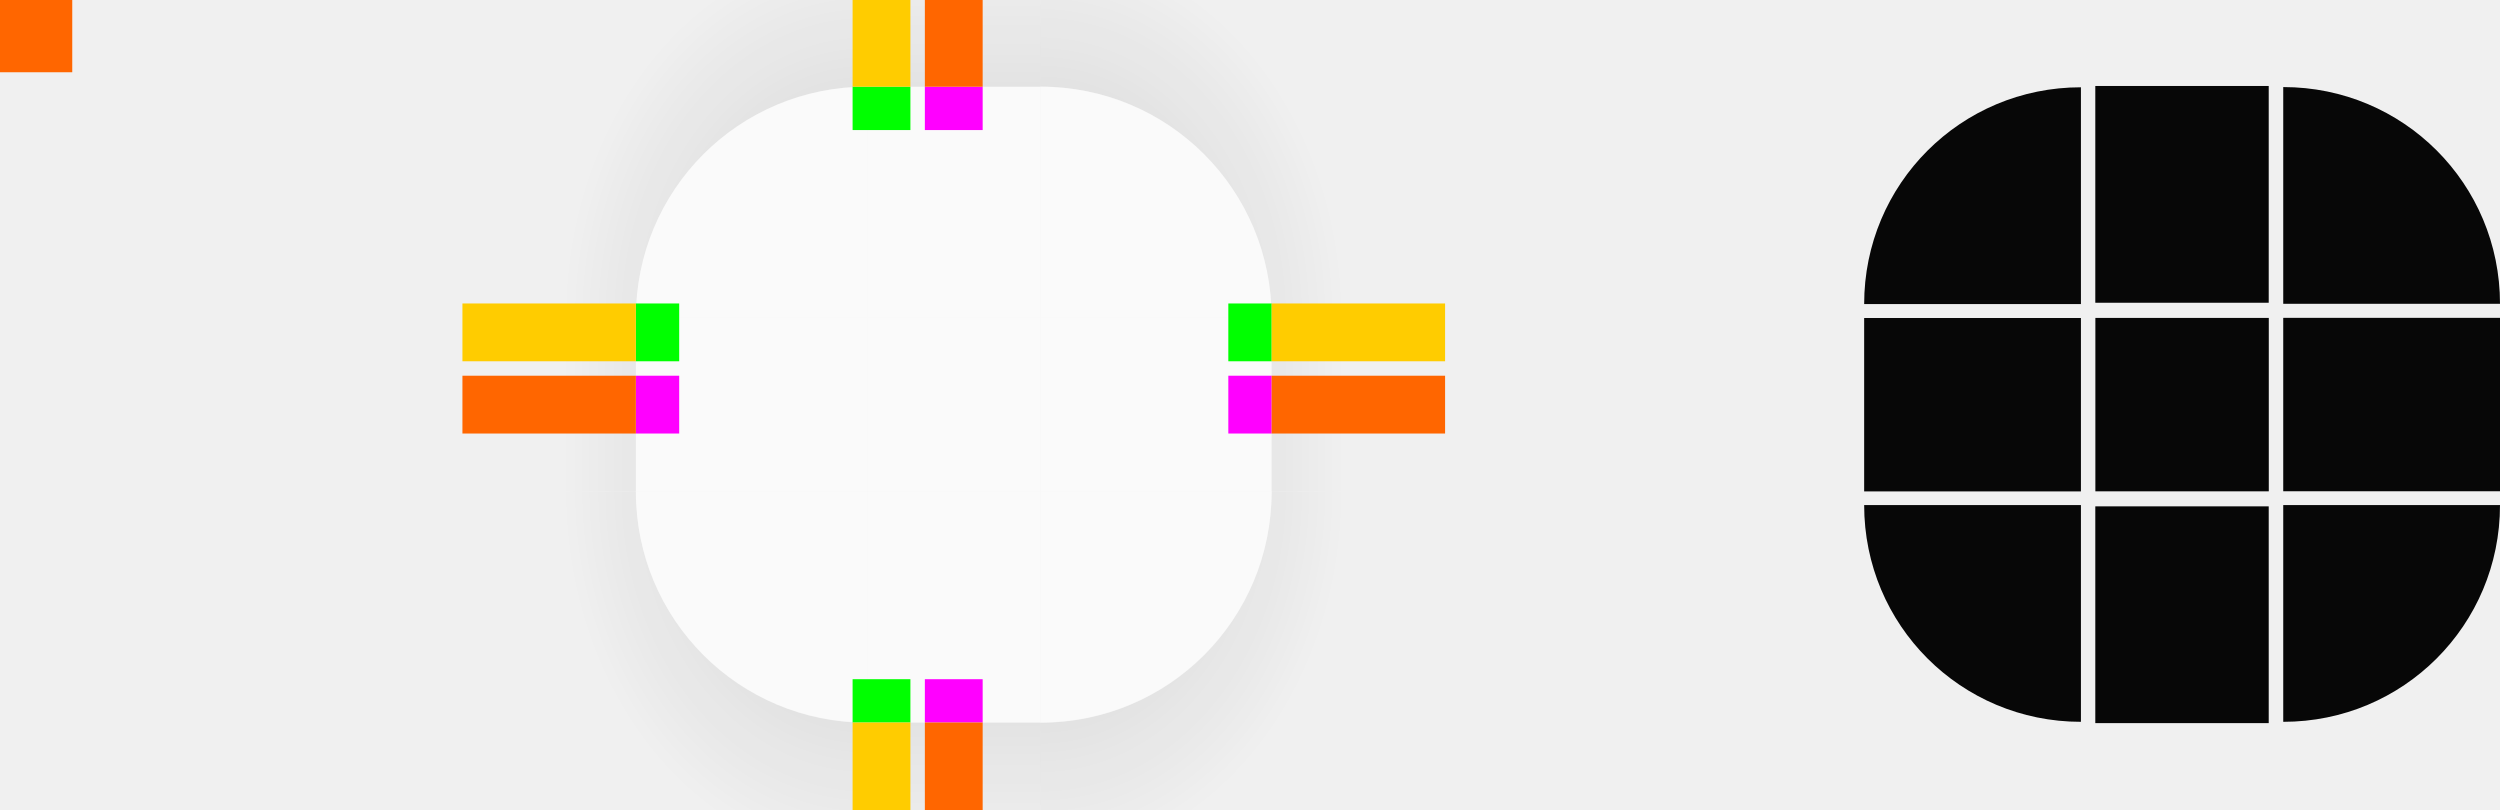
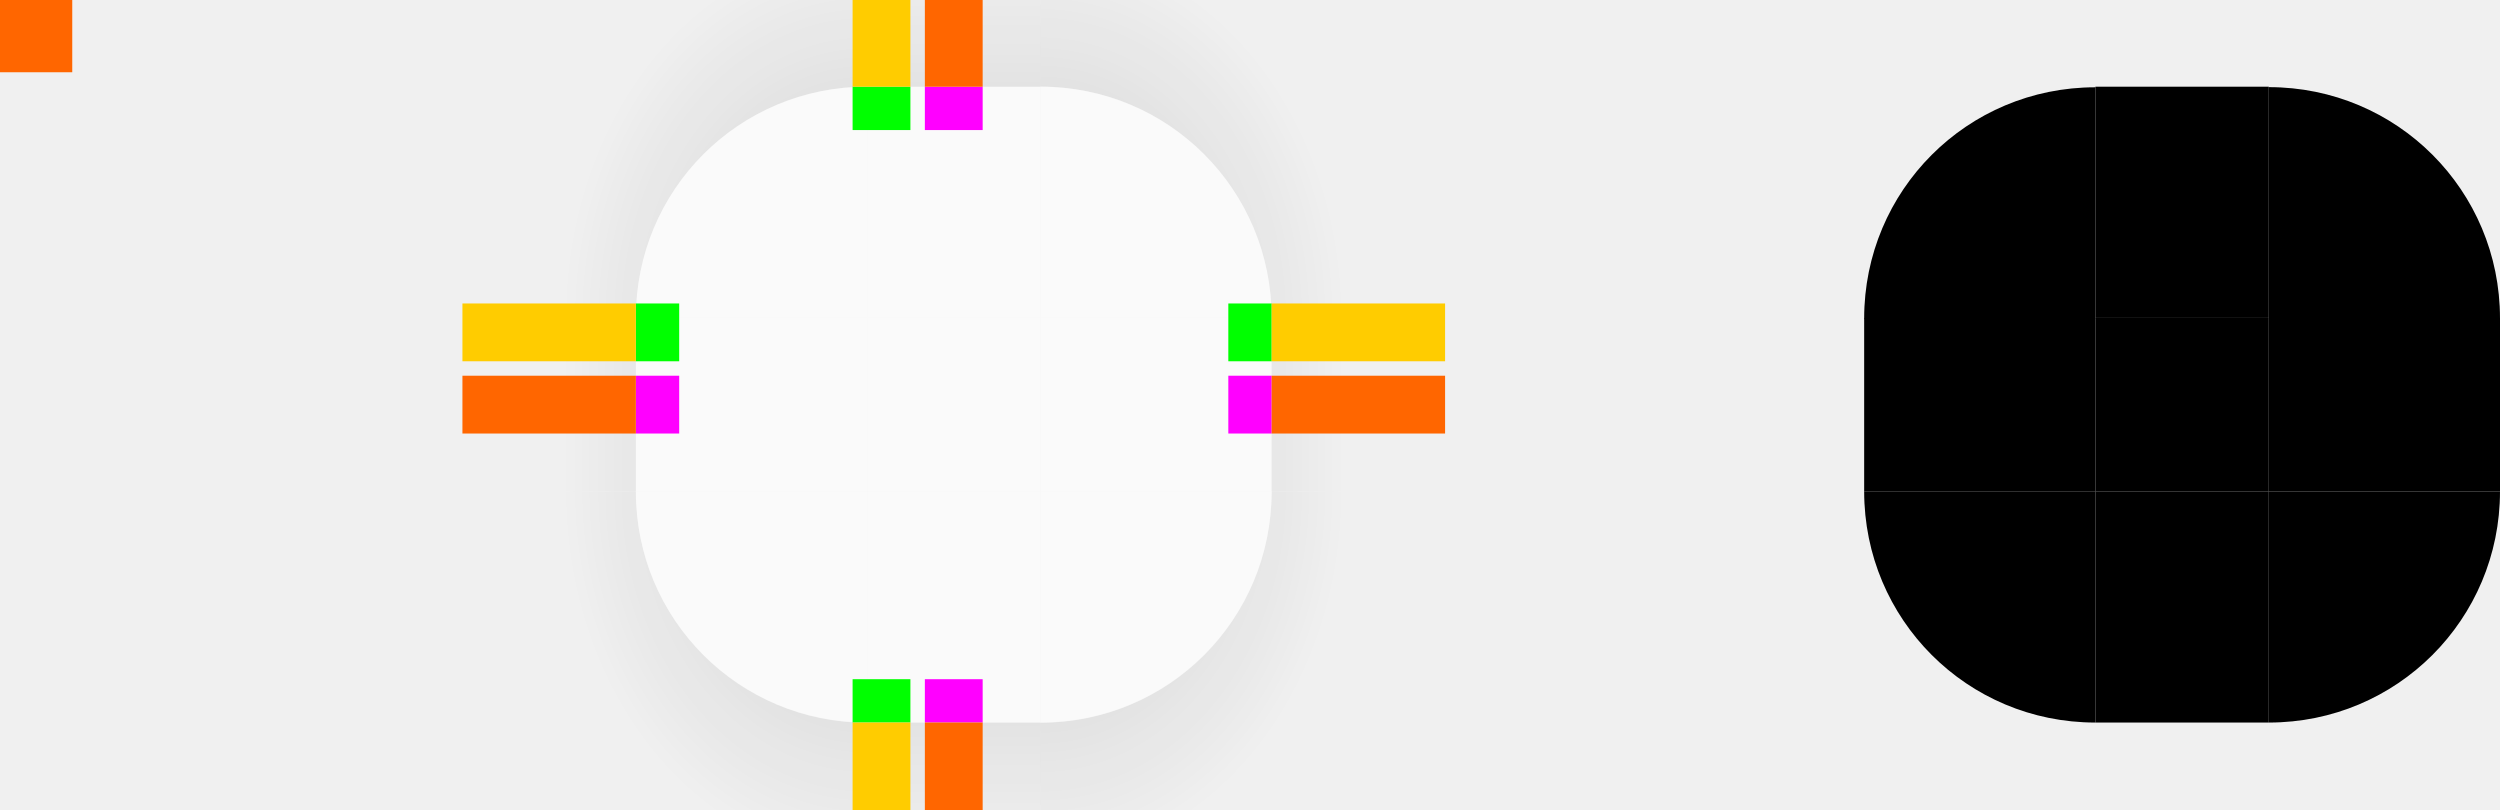
<svg xmlns="http://www.w3.org/2000/svg" xmlns:xlink="http://www.w3.org/1999/xlink" width="173" height="56" version="1.1" viewBox="0 0 173 56" id="svg118">
  <defs id="defs16">
    <style id="current-color-scheme" type="text/css">.ColorScheme-Text {
        color:#31363b;
        stop-color:#31363b;
      }
      .ColorScheme-Background {
        color:#eff0f1;
        stop-color:#eff0f1;
      }
      .ColorScheme-Highlight {
        color:#3281ea;
        stop-color:#3281ea;
      }
      .ColorScheme-ViewText {
        color:#31363b;
        stop-color:#31363b;
      }
      .ColorScheme-ViewBackground {
        color:#fcfcfc;
        stop-color:#fcfcfc;
      }
      .ColorScheme-ViewHover {
        color:#93cee9;
        stop-color:#93cee9;
      }
      .ColorScheme-ViewFocus{
        color:#3281ea;
        stop-color:#3281ea;
      }
      .ColorScheme-ButtonText {
        color:#31363b;
        stop-color:#31363b;
      }
      .ColorScheme-ButtonBackground {
        color:#eff0f1;
        stop-color:#eff0f1;
      }
      .ColorScheme-ButtonHover {
        color:#93cee9;
        stop-color:#93cee9;
      }
      .ColorScheme-ButtonFocus{
        color:#3281ea;
        stop-color:#3281ea;
      }</style>
    <linearGradient id="linearGradient4270">
      <stop stop-opacity=".667" offset="0" id="stop3" />
      <stop stop-opacity="0" offset="1" id="stop5" />
    </linearGradient>
    <radialGradient id="radialGradient1031" cx="77" cy="12" r="6" gradientTransform="matrix(2.1609e-5 4.2778 -3.5 1.768e-5 114 -295.39)" gradientUnits="userSpaceOnUse" xlink:href="#linearGradient4270" />
    <radialGradient id="radialGradient1025" cx="77" cy="12" r="6" gradientTransform="matrix(-2.1609e-5 4.2778 3.5 1.768e-5 18.002 -295.39)" gradientUnits="userSpaceOnUse" xlink:href="#linearGradient4270" />
    <radialGradient id="radialGradient1019" cx="77" cy="12" r="6" gradientTransform="matrix(2.1609e-5 -4.2778 -3.5 -1.768e-5 114 351.39)" gradientUnits="userSpaceOnUse" xlink:href="#linearGradient4270" />
    <linearGradient id="linearGradient4950" x1="49" x2="59.5" y1="932.36" y2="932.36" gradientTransform="matrix(.85714 0 0 1 8.9999 0)" gradientUnits="userSpaceOnUse" xlink:href="#linearGradient4270" />
    <linearGradient id="linearGradient4948" x1="-21" x2="-10.5" y1="932.36" y2="932.36" gradientTransform="matrix(.85714 0 0 1 -1 0)" gradientUnits="userSpaceOnUse" xlink:href="#linearGradient4270" />
    <linearGradient id="linearGradient4934" x1="946.36" x2="958.86" y1="-35" y2="-35" gradientTransform="matrix(.85714 0 0 1 137.2 0)" gradientUnits="userSpaceOnUse" xlink:href="#linearGradient4270" />
    <radialGradient id="radialGradient994" cx="77" cy="12" r="6" gradientTransform="matrix(-2.1609e-5 -4.2778 3.5 -1.768e-5 18.002 351.39)" gradientUnits="userSpaceOnUse" xlink:href="#linearGradient4270" />
    <linearGradient id="linearGradient4920" x1="-918.36" x2="-905.86" y1="-35" y2="-35" gradientTransform="matrix(1.2857 0 0 1 264.4 0)" gradientUnits="userSpaceOnUse" xlink:href="#linearGradient4270" />
  </defs>
  <g id="shadow-topleft" transform="matrix(1.1667 0 0 1.1667 64.667 -1086.8)" opacity=".25">
    <path transform="matrix(.85715 0 0 .85715 -55.429 931.51)" d="m32-6v28h12c0-8.864 7.136-16 16-16v-12h-28z" fill="url(#radialGradient994)" fill-rule="evenodd" opacity=".9" id="path18" />
  </g>
  <g id="shadow-topright" transform="matrix(-1.1667 0 0 1.1667 67.333 -1086.8)" opacity=".25">
    <path transform="matrix(-.85714 0 0 .85714 57.714 931.51)" d="m72-6v12c8.864 0 16 7.136 16 16h12v-28h-28z" fill="url(#radialGradient1019)" fill-rule="evenodd" opacity=".9" id="path21" />
  </g>
  <g id="shadow-bottomright" transform="matrix(-1.1667 0 0 -1.1667 67.333 1142.8)" opacity=".25">
    <path transform="matrix(-.85714 0 0 -.85714 57.714 979.5)" d="m88 34c0 8.864-7.136 16-16 16v12h28v-28h-12z" fill="url(#radialGradient1031)" fill-rule="evenodd" opacity=".9" id="path24" />
  </g>
  <g id="shadow-bottomleft" transform="matrix(1.1667 0 0 -1.1667 64.667 1142.8)" opacity=".25">
    <path transform="matrix(.85714 0 0 -.85714 -55.429 979.5)" d="m32 34v28h28v-12c-8.864 0-16-7.136-16-16h-12z" fill="url(#radialGradient1025)" fill-rule="evenodd" opacity=".9" id="path27" />
  </g>
  <rect id="hint-tile-center" y="-1.4648e-5" width="5" height="5" fill="#f60" />
  <g id="top" transform="matrix(0.375,0,0,2.6667,52.875,-2421.657)">
    <rect class="ColorScheme-Background" transform="matrix(0,-1,-1,0,0,0)" x="-916.36" y="-51" width="6" height="32" id="rect31" style="fill:#ffffff;opacity:0.65" />
  </g>
  <g id="topleft" transform="matrix(1.3333,0,0,1.3333,26.6675,-1207.783)">
    <path d="m 25,910.36 c -6.648,0 -12,5.352 -12,12 h 12 v -10 z" id="path34" style="fill:#ffffff;opacity:0.65" />
  </g>
  <g id="topright" transform="matrix(1.3333,0,0,1.3333,12.0015,-1207.783)">
    <path d="m 45,910.36 v 12 h 12 c 0,-6.648 -5.352,-12 -12,-12 z" id="path37" style="fill:#ffffff;opacity:0.65" />
  </g>
  <g id="bottom" transform="matrix(0.375,0,0,2.6667,52.875,-2494.992)">
    <rect class="ColorScheme-Background" transform="rotate(90)" x="948.36" y="-51" width="6" height="32" id="rect40" style="fill:#ffffff;opacity:0.65" />
  </g>
  <g id="bottomleft" transform="matrix(1.3333,0,0,1.3333,26.6675,-1222.448)">
    <path d="m 13,942.36 c 0,6.648 5.352,12 12,12 v -12 H 15 Z" id="path43" style="fill:#ffffff;opacity:0.65" />
  </g>
  <g id="bottomright" transform="matrix(1.3333,0,0,1.3333,12.0015,-1222.448)">
    <path d="m 45,942.36 v 12 c 6.648,0 12,-5.352 12,-12 H 47 Z" id="path46" style="fill:#ffffff;opacity:0.65" />
  </g>
  <g id="left" transform="matrix(2.6667,0,0,0.375,9.3327,-321.635)">
    <rect class="ColorScheme-Background" transform="scale(-1,1)" x="-19" y="916.36" width="6" height="32" id="rect49" style="fill:#ffffff;opacity:0.65" />
  </g>
  <g id="right" transform="matrix(2.6667,0,0,0.375,-64.0017,-321.635)">
    <rect class="ColorScheme-Background" x="51" y="916.36" width="6" height="32" id="rect52" style="fill:#ffffff;opacity:0.65" />
  </g>
  <rect id="center" class="ColorScheme-Background" x="60" y="22" width="12" height="12" style="fill:#ffffff;opacity:0.65" />
  <rect id="hint-top-margin" x="64" y="6" width="4" height="3" fill="#ff00ff" />
  <rect id="hint-bottom-margin" x="64" y="47" width="4" height="3" fill="#f0f" />
  <rect id="hint-right-margin" transform="rotate(90)" x="26" y="-88" width="4" height="3" fill="#f0f" />
  <rect id="hint-left-margin" transform="rotate(90)" x="26" y="-47" width="4" height="3" fill="#f0f" />
  <g id="shadow-top" transform="matrix(.375 0 0 1.5556 52.875 -1403.5)" opacity=".25">
    <rect transform="matrix(0,-1,-1,0,0,0)" x="-916.36" y="-51" width="6" height="32" fill="none" opacity="1" id="rect60" />
    <rect transform="matrix(0,-1,-1,0,0,0)" x="-906.08" y="-51" width="7.714" height="32" fill="url(#linearGradient4920)" opacity=".9" id="rect62" />
    <rect transform="matrix(0,-1,-1,0,0,0)" x="-911.36" y="-51" width="1" height="32" fill="none" opacity="1" id="rect64" />
  </g>
  <g id="shadow-bottom" transform="matrix(.375 0 0 2.3333 52.875 -2178.8)" opacity=".25">
    <rect transform="rotate(90)" x="948.36" y="-51" width="6" height="32" fill="none" opacity="1" id="rect67" />
    <rect transform="rotate(90)" x="955.22" y="-51" width="5.143" height="32" fill="url(#linearGradient4934)" opacity=".9" id="rect69" />
    <rect transform="rotate(90)" x="953.36" y="-51" width="1" height="32" fill="none" opacity="1" id="rect71" />
  </g>
  <g id="shadow-left" transform="matrix(2.3333 0 0 .375 15.667 -321.64)" opacity=".25">
    <rect transform="scale(-1,1)" x="-19" y="916.36" width="6" height="32" fill="none" opacity="1" id="rect74" />
    <rect transform="scale(-1,1)" x="-12.143" y="916.36" width="5.143" height="32" fill="url(#linearGradient4948)" opacity=".9" id="rect76" />
    <rect transform="scale(-1,1)" x="-14" y="916.36" width="1" height="32" fill="none" opacity="1" id="rect78" />
  </g>
  <g id="shadow-right" transform="matrix(2.3333 0 0 .375 -47 -321.64)" opacity=".25">
    <rect x="51" y="916.36" width="6" height="32" fill="none" opacity="1" id="rect81" />
    <rect x="57.857" y="916.36" width="5.143" height="32" fill="url(#linearGradient4950)" opacity=".9" id="rect83" />
    <rect x="56" y="916.36" width="1" height="32" fill="none" opacity="1" id="rect85" />
  </g>
  <rect id="shadow-hint-top-margin" x="64" y="-6" width="4" height="12" fill="#ff6600" />
  <rect id="shadow-hint-bottom-margin" x="64" y="50" width="4" height="12" fill="#f60" />
  <rect id="shadow-hint-right-margin" transform="rotate(90)" x="26" y="-100" width="4" height="12" fill="#f60" />
  <rect id="shadow-hint-left-margin" transform="rotate(90)" x="26" y="-44" width="4" height="12" fill="#f60" />
-   <g id="mask-top" transform="matrix(.375 0 0 1.25 137.87 -1132)">
-     <rect transform="matrix(0,-1,-1,0,0,0)" x="-922.36" y="-51" width="12" height="32" opacity=".97" id="rect92" />
-   </g>
-   <g id="mask-topleft" transform="matrix(1.5 0 0 1.5 109.5 -1359.5)">
-     <path d="m23 910.36c-5.54 0-10 4.46-10 10h10z" opacity=".97" stroke-width="2" id="path95" />
-   </g>
-   <g id="mask-topright" transform="matrix(1.875 0 0 1.875 66.125 -1700.9)">
-     <path d="m49 910.36v8h8c0-4.432-3.568-8-8-8z" opacity=".97" stroke-width="1.6" id="path98" />
-   </g>
-   <g id="mask-bottom" transform="matrix(.375 0 0 1.5 137.87 -1381.5)">
-     <rect transform="rotate(90)" x="944.36" y="-51" width="10" height="32" opacity=".97" id="rect101" />
-   </g>
-   <g id="mask-bottomleft" transform="matrix(1.25 0 0 1.25 112.75 -1143)">
-     <path d="m13 942.36c0 6.648 5.352 12 12 12v-12z" opacity=".97" stroke-width="2.4" id="path104" />
-   </g>
-   <g id="mask-bottomright" transform="matrix(1.25 0 0 1.25 101.75 -1143)">
-     <path d="m45 942.36v12c6.648 0 12-5.352 12-12z" opacity=".97" stroke-width="2.4" id="path107" />
-   </g>
-   <g id="mask-left" transform="matrix(1.25 0 0 .60001 112.75 -531.42)">
-     <rect transform="scale(-1,1)" x="-25" y="922.36" width="12" height="20" opacity=".97" id="rect110" />
-   </g>
-   <g id="mask-right" transform="matrix(1.5 0 0 .375 87.5 -321.64)">
-     <rect x="47" y="916.36" width="10" height="32" opacity=".97" id="rect113" />
-   </g>
-   <rect id="mask-center" x="145" y="22" width="12" height="12" opacity=".97" />
  <rect id="shadow-center" class="ColorScheme-Background" x="60" y="80" width="12" height="12" color="#eff0f1" opacity="0" stroke-width=".375" />
  <rect style="color:#eff0f1;opacity:0.9;fill:currentColor;fill-opacity:1;stroke:none;stop-color:#eff0f1" id="thick-center" width="32" height="32" x="20" y="-62.21" class="ColorScheme-Background" />
  <rect transform="rotate(90)" style="fill:#800080;fill-opacity:1;stroke:none;stroke-width:1.155" id="thick-hint-right-margin" width="4" height="8" x="-42.21" y="-57" />
  <rect transform="rotate(90)" y="-21" x="-42.21" height="8" width="4" id="thick-hint-left-margin" style="fill:#800080;fill-opacity:1;stroke:none;stroke-width:1.155" />
  <rect y="-68.21" x="39" height="8" width="4" id="thick-hint-top-margin" style="fill:#800080;fill-opacity:1;stroke:none;stroke-width:1.155" />
  <rect style="fill:#800080;fill-opacity:1;stroke:none;stroke-width:1.155" id="thick-hint-bottom-margin" width="4" height="8" x="40" y="-32.21" />
  <rect y="6" x="59" height="3" width="4" id="hint-top-inset" style="fill:#00ff00;fill-opacity:1;stroke:none;stroke-width:0.707" />
  <rect style="fill:#ffcc00;fill-opacity:1;stroke:none;stroke-width:1.414" id="shadow-hint-top-inset" width="4" height="12" x="59" y="-6" />
  <rect transform="rotate(90)" style="fill:#00ff00;fill-opacity:1;stroke:none;stroke-width:0.707" id="hint-right-inset" width="4" height="3" x="21" y="-88" />
  <rect y="-100" x="21" height="12" width="4" id="shadow-hint-right-inset" style="fill:#ffcc00;fill-opacity:1;stroke:none;stroke-width:1.414" transform="rotate(90)" />
  <rect transform="rotate(90)" y="-47" x="21" height="3" width="4" id="hint-left-inset" style="fill:#00ff00;fill-opacity:1;stroke:none;stroke-width:0.707" />
  <rect style="fill:#ffcc00;fill-opacity:1;stroke:none;stroke-width:1.414" id="shadow-hint-left-inset" width="4" height="12" x="21" y="-44" transform="rotate(90)" />
  <rect style="fill:#00ff00;fill-opacity:1;stroke:none;stroke-width:0.707" id="hint-bottom-inset" width="4" height="3" x="59" y="47" />
  <rect y="50" x="59" height="12" width="4" id="shadow-hint-bottom-inset" style="fill:#ffcc00;fill-opacity:1;stroke:none;stroke-width:1.414" />
+   <g id="mask-top" transform="matrix(0.375,0,0,1.333335,137.875,-1207.815)">
+     <rect transform="matrix(0,-1,-1,0,0,0)" x="-922.36" y="-51" width="12" height="32" id="rect92" />
+   </g>
+   <g id="mask-topleft" transform="matrix(1.6,0,0,1.600002,108.2,-1450.538)">
+     <path d="m 23,910.36 c -5.54,0 -10,4.46 -10,10 h 10 z" id="path95" />
+   </g>
+   <g id="mask-topright" transform="matrix(1.875,0,0,1.875002,65.125,-1700.897)">
+     <path d="m 49,910.36 v 8.533 h 8.533 C 57.533,914.166 53.727,910.36 49,910.36 Z" id="path98" />
+   </g>
+   <g id="mask-bottom" transform="matrix(0.375,0,0,1.600002,137.875,-1476.978)">
+     <rect transform="rotate(90)" x="944.36" y="-51" width="10" height="32" id="rect101" />
+   </g>
+   <g id="mask-bottomleft" transform="matrix(1.333333,0,0,1.333335,111.6667,-1222.481)">
+     <path d="m 13,942.36 c 0,6.648 5.352,12 12,12 v -12 z" id="path104" />
+   </g>
+   <g id="mask-bottomright" transform="matrix(1.333333,0,0,1.333335,97,-1222.481)">
+     <path d="m 45,942.36 v 12 c 6.648,0 12,-5.352 12,-12 z" id="path107" />
+   </g>
+   <g id="mask-left" transform="matrix(1.333333,0,0,0.6000107,111.6667,-531.4206)">
+     <rect transform="scale(-1,1)" x="-25" y="922.36" width="12" height="20" id="rect110" />
+   </g>
+   <g id="mask-right" transform="matrix(1.6,0,0,0.3750004,81.8,-321.6354)">
+     <rect x="47" y="916.36" width="10" height="32" id="rect113" />
+   </g>
+   <rect id="mask-center" x="145" y="22" width="12" height="12" style="stroke-width:1" />
</svg>
